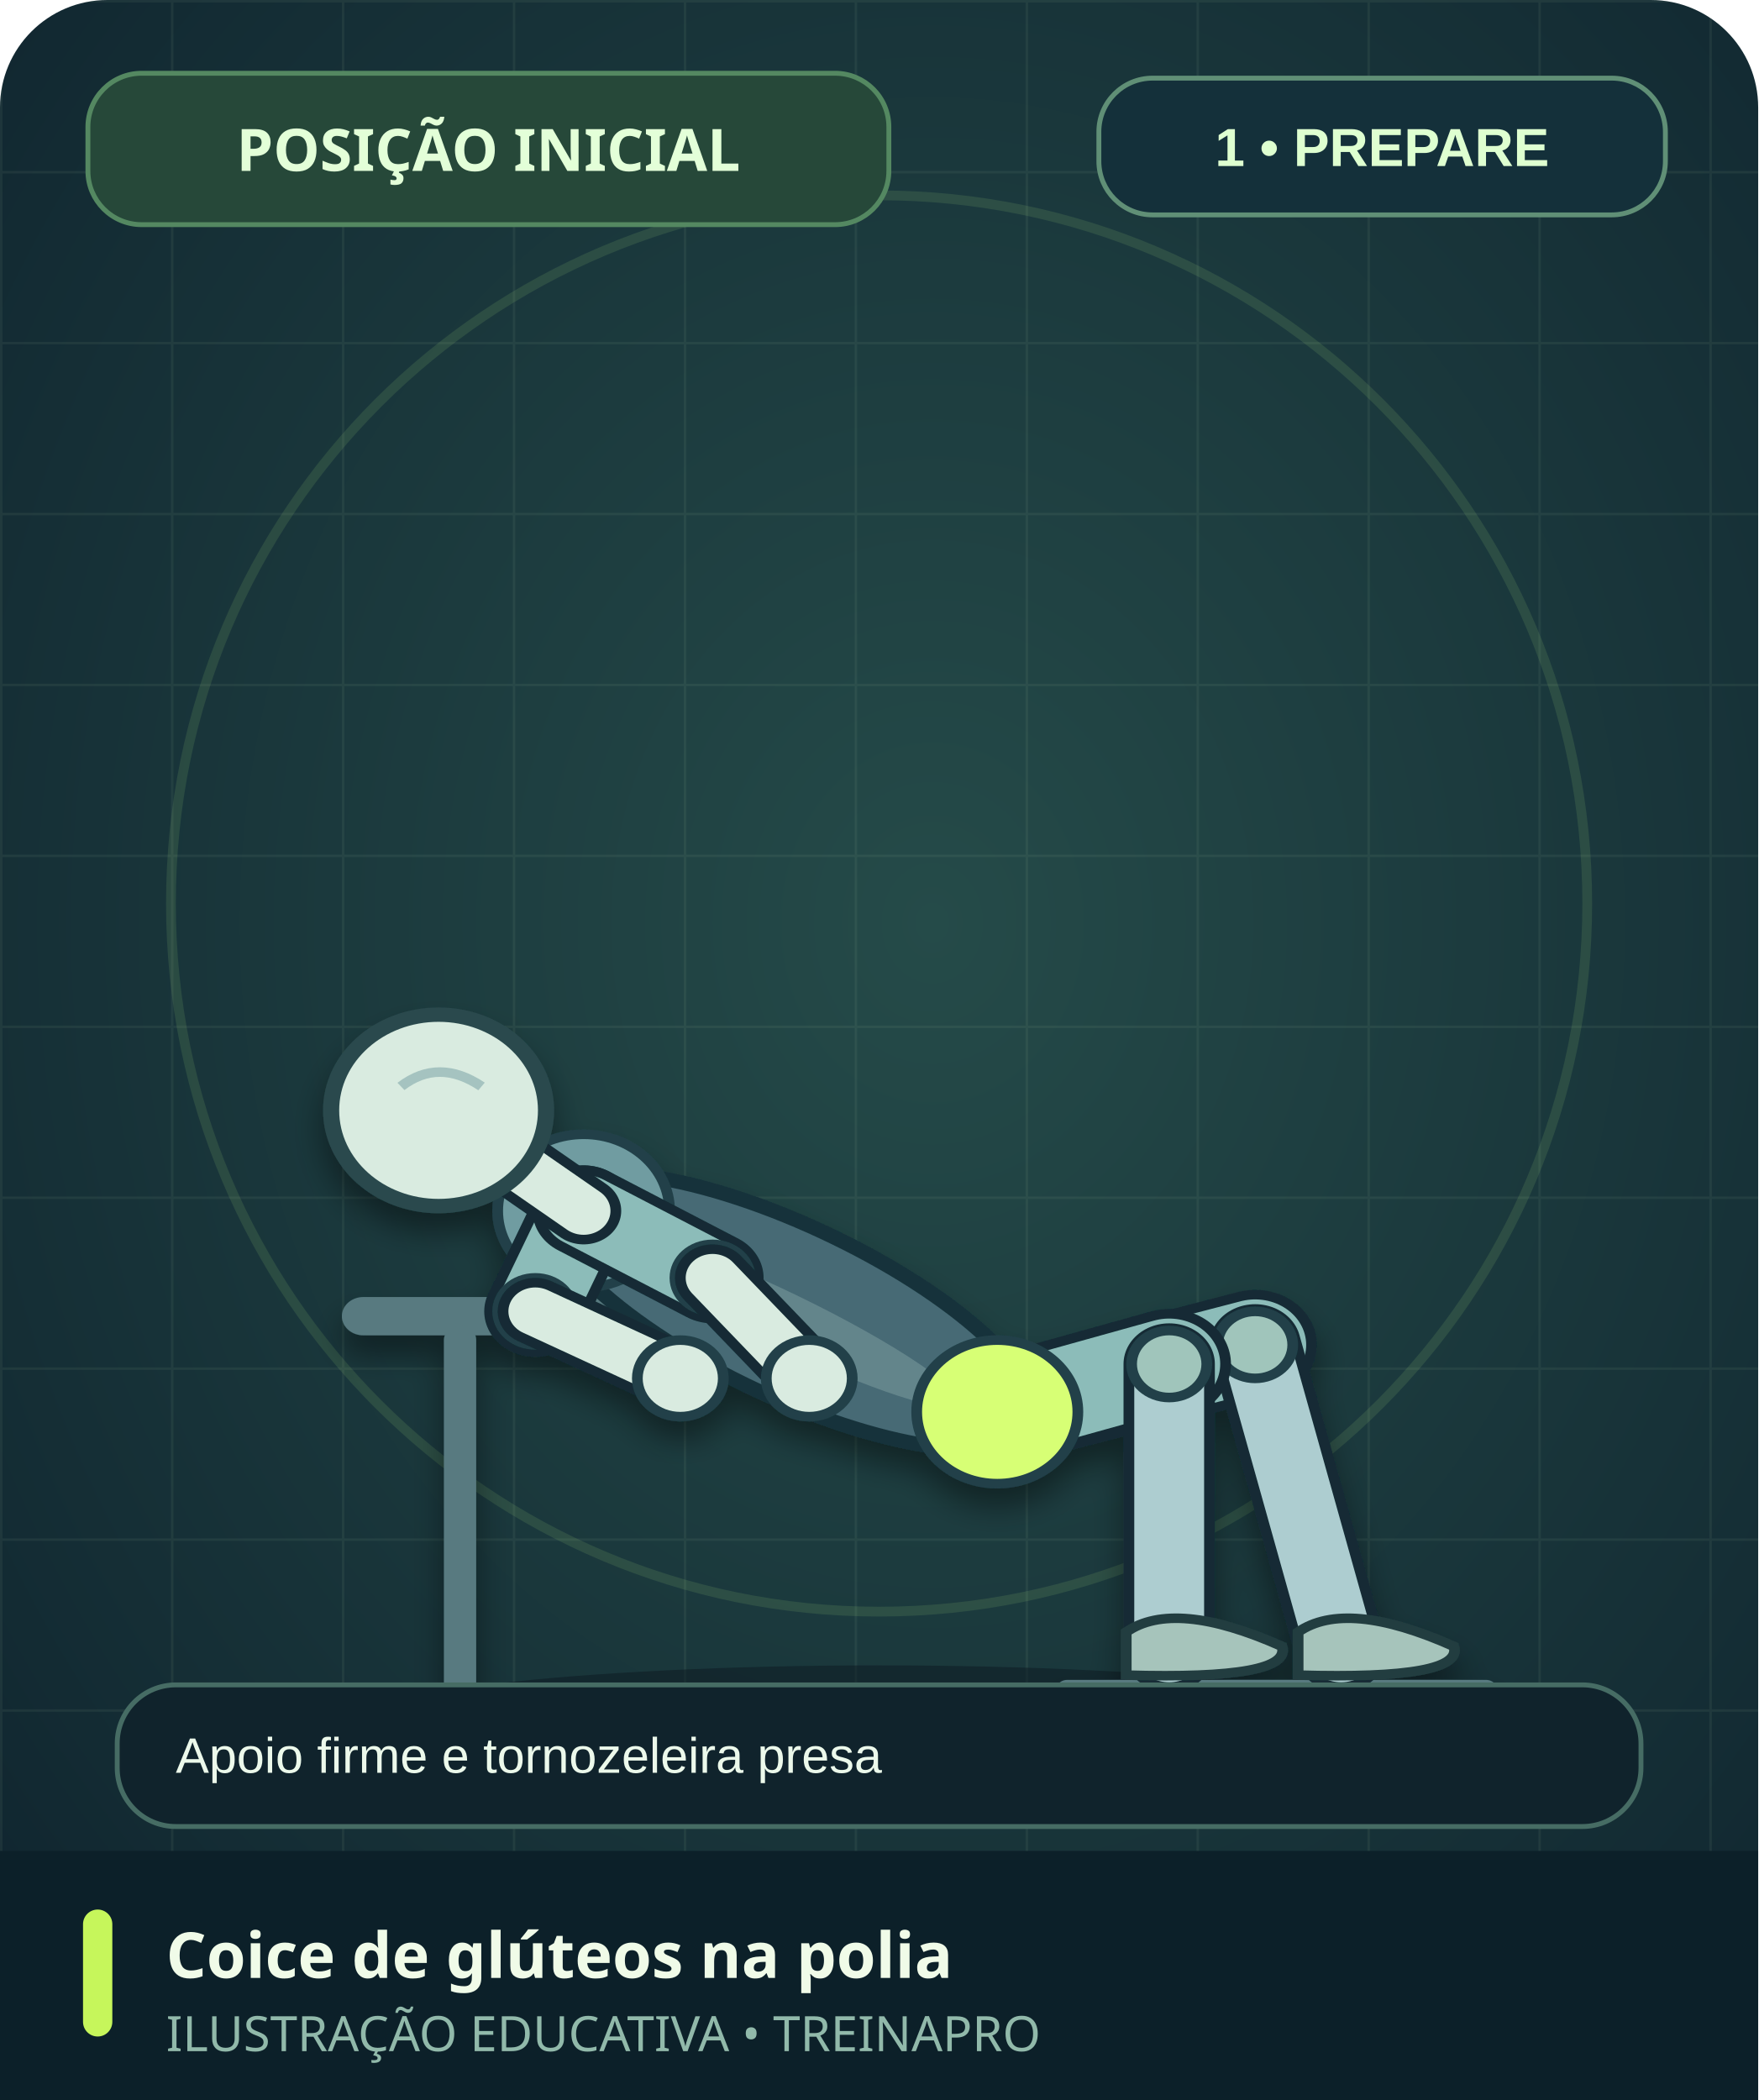
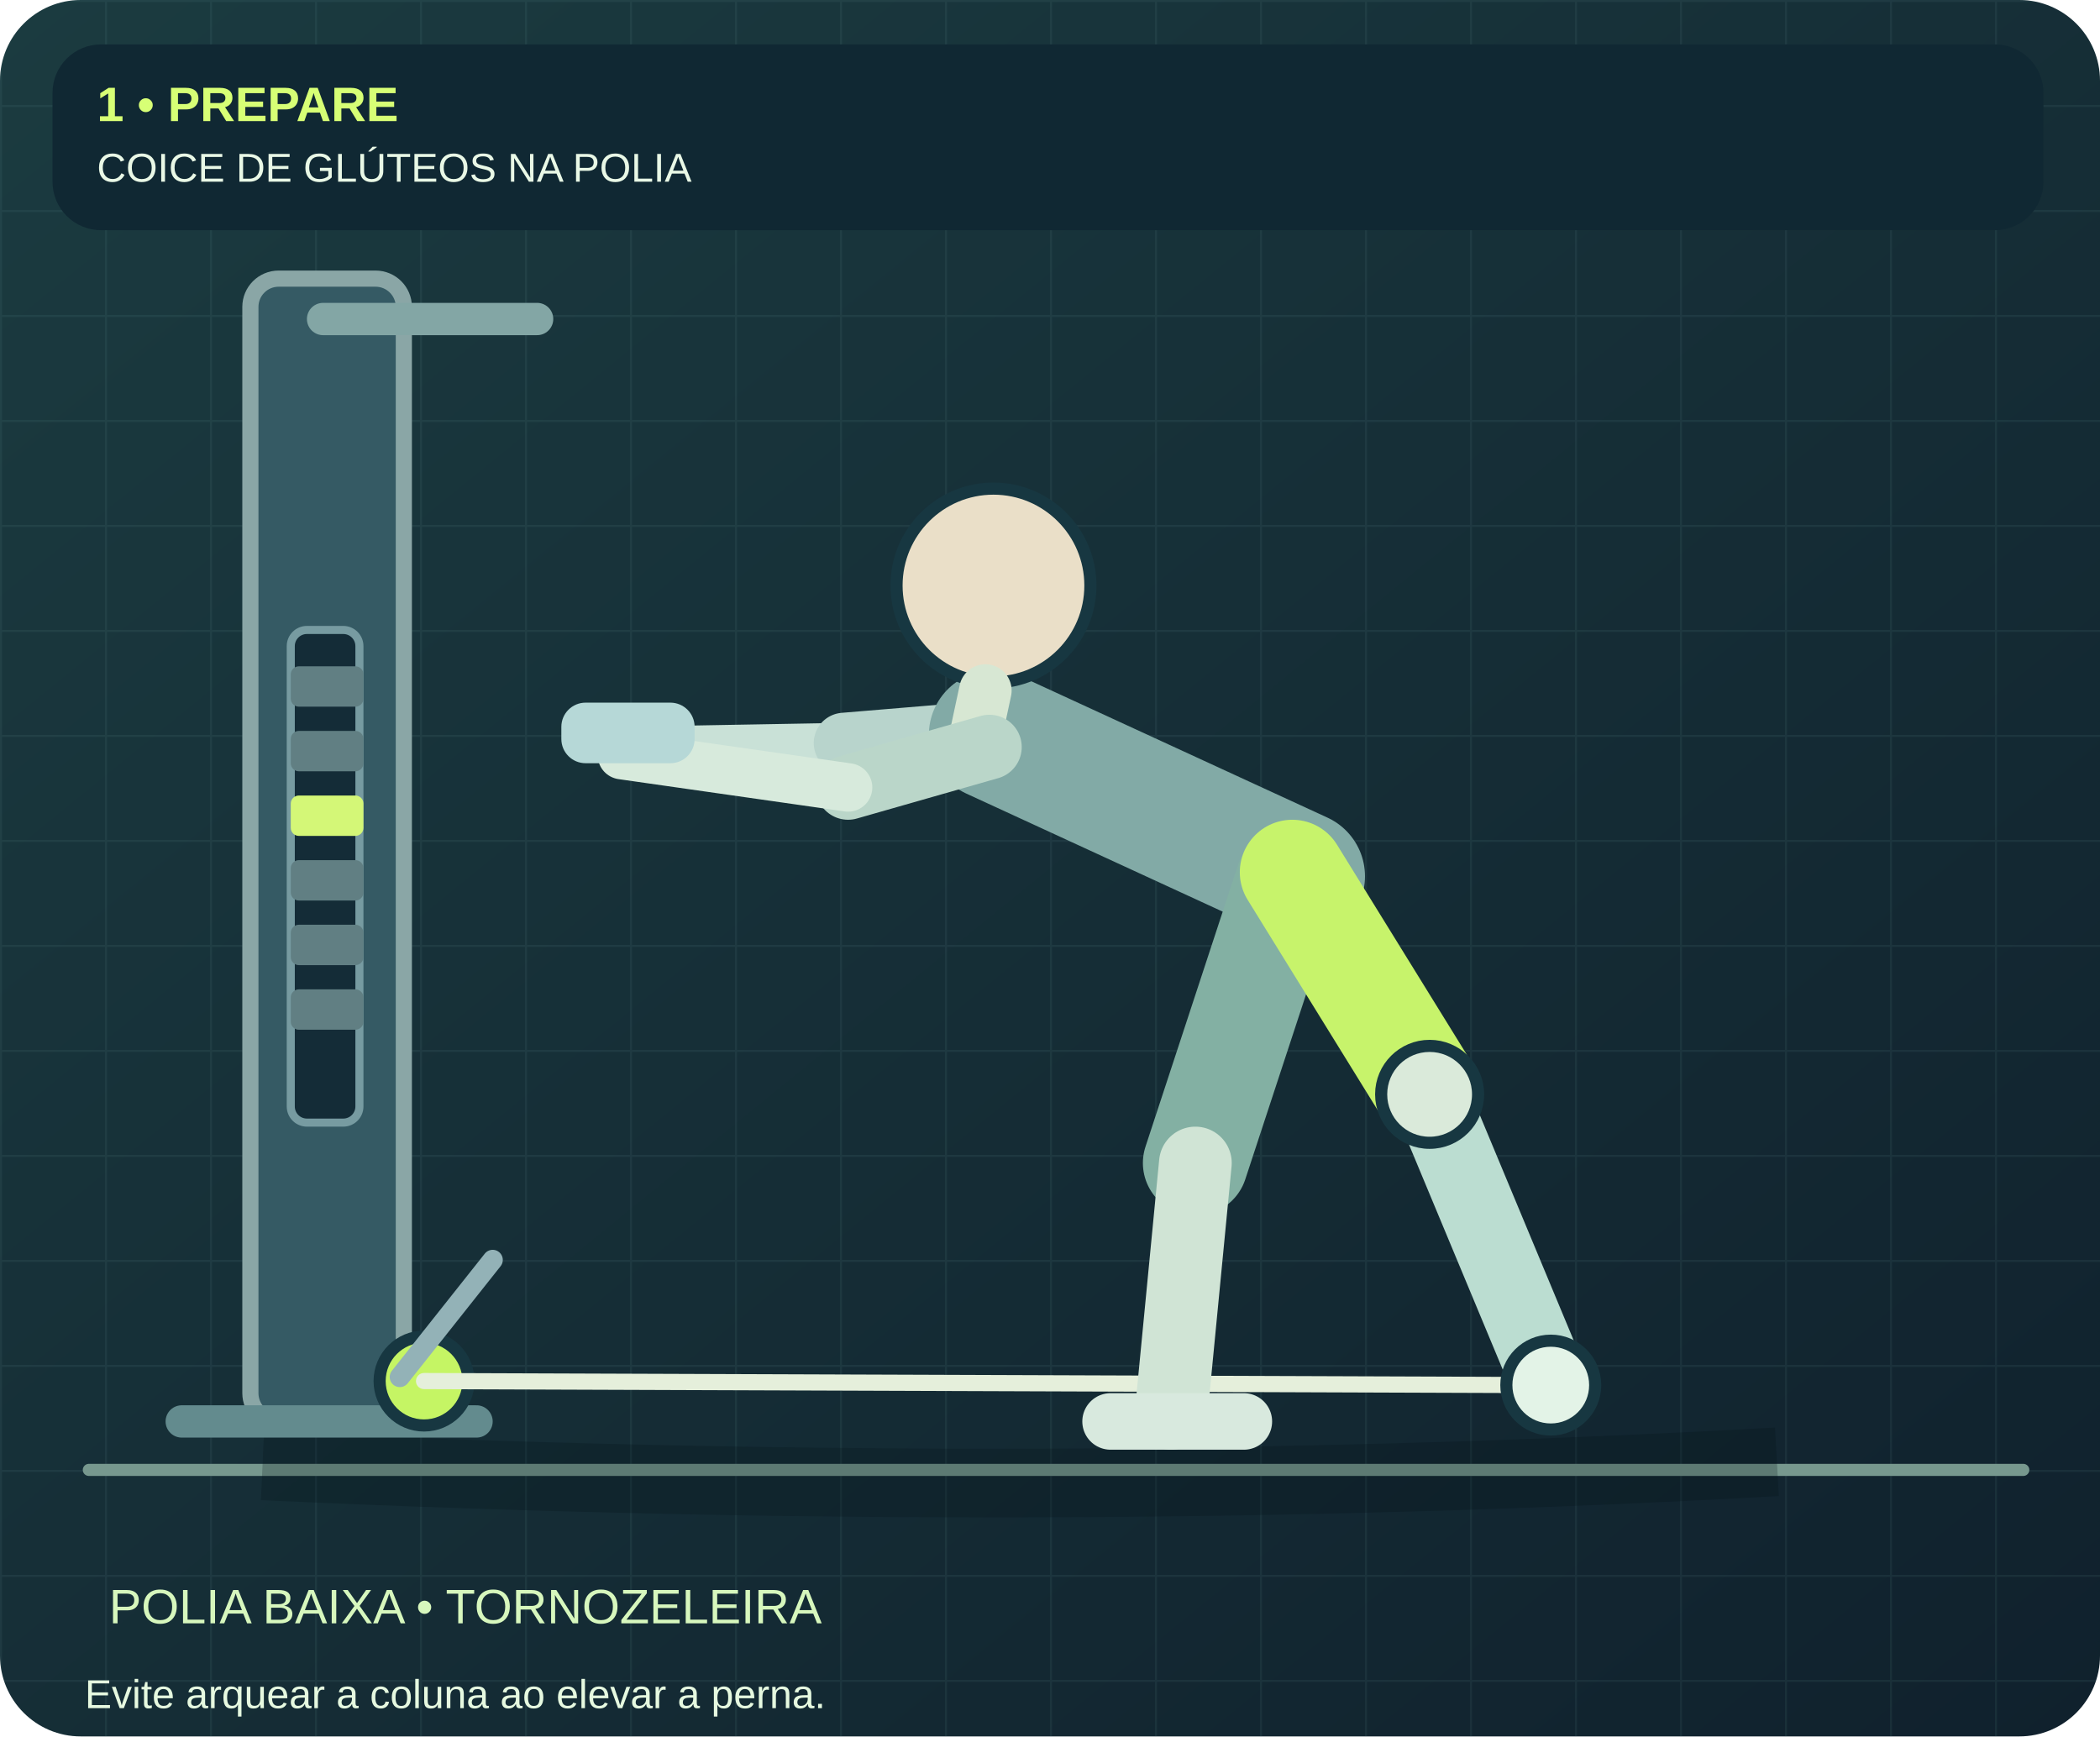
- <svg xmlns="http://www.w3.org/2000/svg" viewBox="0 0 360 430" role="img" aria-labelledby="title desc">
+ <svg xmlns="http://www.w3.org/2000/svg" viewBox="0 0 520 430" role="img" aria-labelledby="title desc">
  <defs>
-     <radialGradient id="bg" cx=".53" cy=".44" r=".78">
-       <stop stop-color="#254b49" />
-       <stop offset="1" stop-color="#0e222d" />
-     </radialGradient>
-     <pattern id="grid" width="35" height="35" patternUnits="userSpaceOnUse">
-       <path d="M35 0H0V35" stroke="#bddcb8" stroke-opacity=".07" fill="none" />
+     <linearGradient id="bg" x1="0" x2="1" y1="0" y2="1">
+       <stop stop-color="#1b3b40" />
+       <stop offset="1" stop-color="#10212d" />
+     </linearGradient>
+     <pattern id="grid" width="26" height="26" patternUnits="userSpaceOnUse">
+       <path d="M26 0H0V26" stroke="#74a5a2" stroke-opacity=".1" fill="none" />
    </pattern>
-     <filter id="glow" x="-30%" y="-30%" width="160%" height="160%">
-       <feDropShadow dx="0" dy="4" stdDeviation="3" flood-color="#000" flood-opacity=".40" />
-     </filter>
  </defs>
-   <rect width="360" height="430" rx="22" fill="url(#bg)" />
-   <rect width="360" height="430" rx="22" fill="url(#grid)" />
-   <ellipse cx="180" cy="354" rx="112" ry="13" fill="#0b1820" opacity=".50" />
-   <circle cx="180" cy="185" r="145" fill="none" stroke="#b5ef80" stroke-opacity=".12" stroke-width="2" />
-   <rect x="18" y="15" width="164" height="31" rx="11" fill="#264839" stroke="#548861" />
-   <text x="100" y="35" text-anchor="middle" fill="#e3ffd8" font-family="sans-serif" font-size="12" font-weight="bold">POSIÇÃO INICIAL</text>
-   <g transform="translate(37 49) scale(1.1 .98)" filter="url(#glow)">
-     <line x1="34" y1="225" x2="106" y2="225" stroke="#587a80" stroke-width="8" stroke-linecap="round" />
-     <line x1="52" y1="230" x2="52" y2="310" stroke="#587a80" stroke-width="6" stroke-linecap="round" />
-     <line x1="165" y1="303" x2="243" y2="303" stroke="#587a80" stroke-width="4" stroke-linecap="round" />
-     <line x1="152" y1="245" x2="200" y2="231" stroke="#122c34" stroke-width="23" stroke-linecap="round" />
-     <line x1="152" y1="245" x2="200" y2="231" stroke="#8cbcb9" stroke-width="19" stroke-linecap="round" />
-     <line x1="200" y1="231" x2="216" y2="295" stroke="#122c34" stroke-width="17" stroke-linecap="round" />
-     <line x1="200" y1="231" x2="216" y2="295" stroke="#adcdd0" stroke-width="13" stroke-linecap="round" />
-     <circle cx="200" cy="231" r="7" fill="#a0c5bb" stroke="#214149" stroke-width="2" />
-     <path d="M208 291 Q217 284 237 294 Q239 301 208 300Z" fill="#a6c4bb" stroke="#243c40" stroke-width="2" />
-     <line x1="152" y1="245" x2="184" y2="235" stroke="#122c34" stroke-width="23" stroke-linecap="round" />
-     <line x1="152" y1="245" x2="184" y2="235" stroke="#8cbcb9" stroke-width="19" stroke-linecap="round" />
-     <line x1="184" y1="235" x2="184" y2="295" stroke="#122c34" stroke-width="17" stroke-linecap="round" />
-     <line x1="184" y1="235" x2="184" y2="295" stroke="#adcdd0" stroke-width="13" stroke-linecap="round" />
-     <circle cx="184" cy="235" r="7" fill="#a0c5bb" stroke="#214149" stroke-width="2" />
-     <path d="M176 291 Q185 284 205 294 Q207 301 176 300Z" fill="#a6c4bb" stroke="#243c40" stroke-width="2" />
-     <ellipse cx="113.5" cy="224.0" rx="17.5" ry="50.85" transform="rotate(-61.39 113.5 224.0)" fill="#466a75" stroke="#18333b" stroke-width="3" />
-     <ellipse cx="111.5" cy="224.0" rx="5.5" ry="36.85" transform="rotate(-61.39 113.5 224.0)" fill="#deefe3" opacity=".2" />
-     <circle cx="152" cy="245" r="15" fill="#d7ff75" stroke="#214149" stroke-width="2" />
-     <circle cx="75" cy="203" r="16" fill="#6f9ca1" stroke="#214149" stroke-width="2" />
-     <line x1="75" y1="203" x2="66" y2="224" stroke="#122c34" stroke-width="19" stroke-linecap="round" />
-     <line x1="75" y1="203" x2="66" y2="224" stroke="#8cbcb9" stroke-width="15" stroke-linecap="round" />
-     <circle cx="66" cy="224" r="7" fill="#91bbba" stroke="#214149" stroke-width="2" />
-     <line x1="66" y1="224" x2="93" y2="238" stroke="#122c34" stroke-width="14" stroke-linecap="round" />
-     <line x1="66" y1="224" x2="93" y2="238" stroke="#d9ebe0" stroke-width="10" stroke-linecap="round" />
-     <circle cx="93" cy="238" r="8" fill="#d9ebe0" stroke="#214149" stroke-width="2" />
-     <line x1="75" y1="203" x2="99" y2="217" stroke="#122c34" stroke-width="19" stroke-linecap="round" />
-     <line x1="75" y1="203" x2="99" y2="217" stroke="#8cbcb9" stroke-width="15" stroke-linecap="round" />
-     <circle cx="99" cy="217" r="7" fill="#91bbba" stroke="#214149" stroke-width="2" />
-     <line x1="99" y1="217" x2="117" y2="238" stroke="#122c34" stroke-width="14" stroke-linecap="round" />
-     <line x1="99" y1="217" x2="117" y2="238" stroke="#d9ebe0" stroke-width="10" stroke-linecap="round" />
-     <circle cx="117" cy="238" r="8" fill="#d9ebe0" stroke="#214149" stroke-width="2" />
-     <line x1="75" y1="203" x2="48" y2="182" stroke="#122c34" stroke-width="14" stroke-linecap="round" />
-     <line x1="75" y1="203" x2="48" y2="182" stroke="#d9ebe0" stroke-width="10" stroke-linecap="round" />
-     <circle cx="48" cy="182" r="20" fill="#d9ebe0" stroke="#2a4a4e" stroke-width="3" />
-     <path d="M41 177 Q48 171 56 177" fill="none" stroke="#82a8aa" stroke-width="2" opacity=".6" />
-   </g>
-   <rect x="0" y="379" width="360" height="51" fill="#0c2029" />
-   <rect x="17" y="391" width="6" height="26" rx="3" fill="#c6f65b" />
-   <text x="34" y="405" fill="#f0fbe8" font-family="sans-serif" font-size="13" font-weight="bold">Coice de glúteos na polia</text>
-   <text x="34" y="420" fill="#91b9aa" font-family="sans-serif" font-size="10">ILUSTRAÇÃO EDUCATIVA • TREINAPRO</text>
-   <g aria-hidden="true">
-     <rect x="225" y="16" rx="11" width="116" height="28" fill="#14303a" stroke="#608f76" />
-     <text x="283" y="34" text-anchor="middle" fill="#deffd0" font-size="11" font-family="Arial,sans-serif" font-weight="bold">1 • PREPARE</text>
-     <rect x="24" y="345" rx="12" width="312" height="29" fill="#10232c" stroke="#466c64" />
-     <text x="36" y="363" fill="#ecf9eb" font-size="10.2" font-family="Arial,sans-serif">Apoio firme e tornozeleira presa</text>
-   </g>
+   <rect width="100%" height="100%" fill="url(#bg)" rx="20" />
+   <rect width="100%" height="100%" fill="url(#grid)" rx="20" />
+   <rect x="13" y="11" width="493" height="46" rx="12" fill="#102833" />
+   <text x="24" y="30" font-size="12" font-weight="700" font-family="Arial,sans-serif" fill="#d7ff75">1 • PREPARE</text>
+   <text x="24" y="45" font-size="10" font-family="Arial,sans-serif" fill="#e9f8e6">COICE DE GLÚTEOS NA POLIA</text>
+   <path d="M22 364H501" stroke="#77988e" stroke-width="3" stroke-linecap="round" />
+   <path d="M65 363Q260 372 440 362" stroke="#020c12" stroke-width="17" opacity=".22" />
+   <rect x="62" y="69" width="38" height="283" rx="7" fill="#355a64" stroke="#8aa6a6" stroke-width="4" />
+   <rect x="72" y="156" width="17" height="122" rx="4" fill="#142c37" stroke="#779ba1" stroke-width="2" />
+   <rect x="72" y="165" width="18" height="10" rx="2" fill="#617f83" />
+   <rect x="72" y="181" width="18" height="10" rx="2" fill="#617f83" />
+   <rect x="72" y="197" width="18" height="10" rx="2" fill="#d4f777" />
+   <rect x="72" y="213" width="18" height="10" rx="2" fill="#617f83" />
+   <rect x="72" y="229" width="18" height="10" rx="2" fill="#617f83" />
+   <rect x="72" y="245" width="18" height="10" rx="2" fill="#617f83" />
+   <line x1="45" y1="352" x2="118" y2="352" stroke="#638b8e" stroke-width="8" stroke-linecap="round" />
+   <line x1="80" y1="79" x2="133" y2="79" stroke="#83a6a5" stroke-width="8" stroke-linecap="round" />
+   <circle cx="105" cy="342" r="11" fill="#c5f564" stroke="#173741" stroke-width="3" />
+   <line x1="99" y1="341" x2="122" y2="312" stroke="#93b2b7" stroke-width="5" stroke-linecap="round" />
+   <line x1="105" y1="342" x2="384" y2="343" stroke="#e5efdb" stroke-width="4" stroke-linecap="round" />
+   <line x1="153" y1="185" x2="209" y2="184" stroke="#c9e1d7" stroke-width="10" stroke-linecap="round" />
+   <line x1="209" y1="184" x2="245" y2="181" stroke="#b8d4cc" stroke-width="15" stroke-linecap="round" />
+   <line x1="246" y1="182" x2="322" y2="217" stroke="#82aaa6" stroke-width="32" stroke-linecap="round" />
+   <line x1="319" y1="218" x2="296" y2="288" stroke="#83b0a3" stroke-width="26" stroke-linecap="round" />
+   <line x1="296" y1="288" x2="290" y2="350" stroke="#d0e4d5" stroke-width="18" stroke-linecap="round" />
+   <line x1="275" y1="352" x2="308" y2="352" stroke="#d8e9de" stroke-width="14" stroke-linecap="round" />
+   <line x1="320" y1="216" x2="354" y2="271" stroke="#c7f36b" stroke-width="26" stroke-linecap="round" />
+   <line x1="354" y1="271" x2="384" y2="343" stroke="#bbddd1" stroke-width="19" stroke-linecap="round" />
+   <circle cx="354" cy="271" r="12" fill="#daeada" stroke="#173741" stroke-width="3" />
+   <circle cx="384" cy="343" r="11" fill="#e3f3e7" stroke="#173741" stroke-width="3" />
+   <circle cx="246" cy="145" r="24" fill="#eadfc8" stroke="#173741" stroke-width="3" />
+   <line x1="244" y1="171" x2="241" y2="185" stroke="#d7e7d3" stroke-width="13" stroke-linecap="round" />
+   <line x1="245" y1="185" x2="210" y2="195" stroke="#bad6c9" stroke-width="16" stroke-linecap="round" />
+   <line x1="210" y1="195" x2="154" y2="187" stroke="#d7eadc" stroke-width="12" stroke-linecap="round" />
+   <rect x="139" y="174" width="33" height="15" rx="6" fill="#b6d8d7" />
+   <text x="27" y="402" font-family="Arial,sans-serif" font-size="12" fill="#d7f7bd">POLIA BAIXA • TORNOZELEIRA</text>
+   <text x="21" y="423" font-size="10" font-family="Arial,sans-serif" fill="#e6f9e0">Evite arquear a coluna ao elevar a perna.</text>
</svg>
